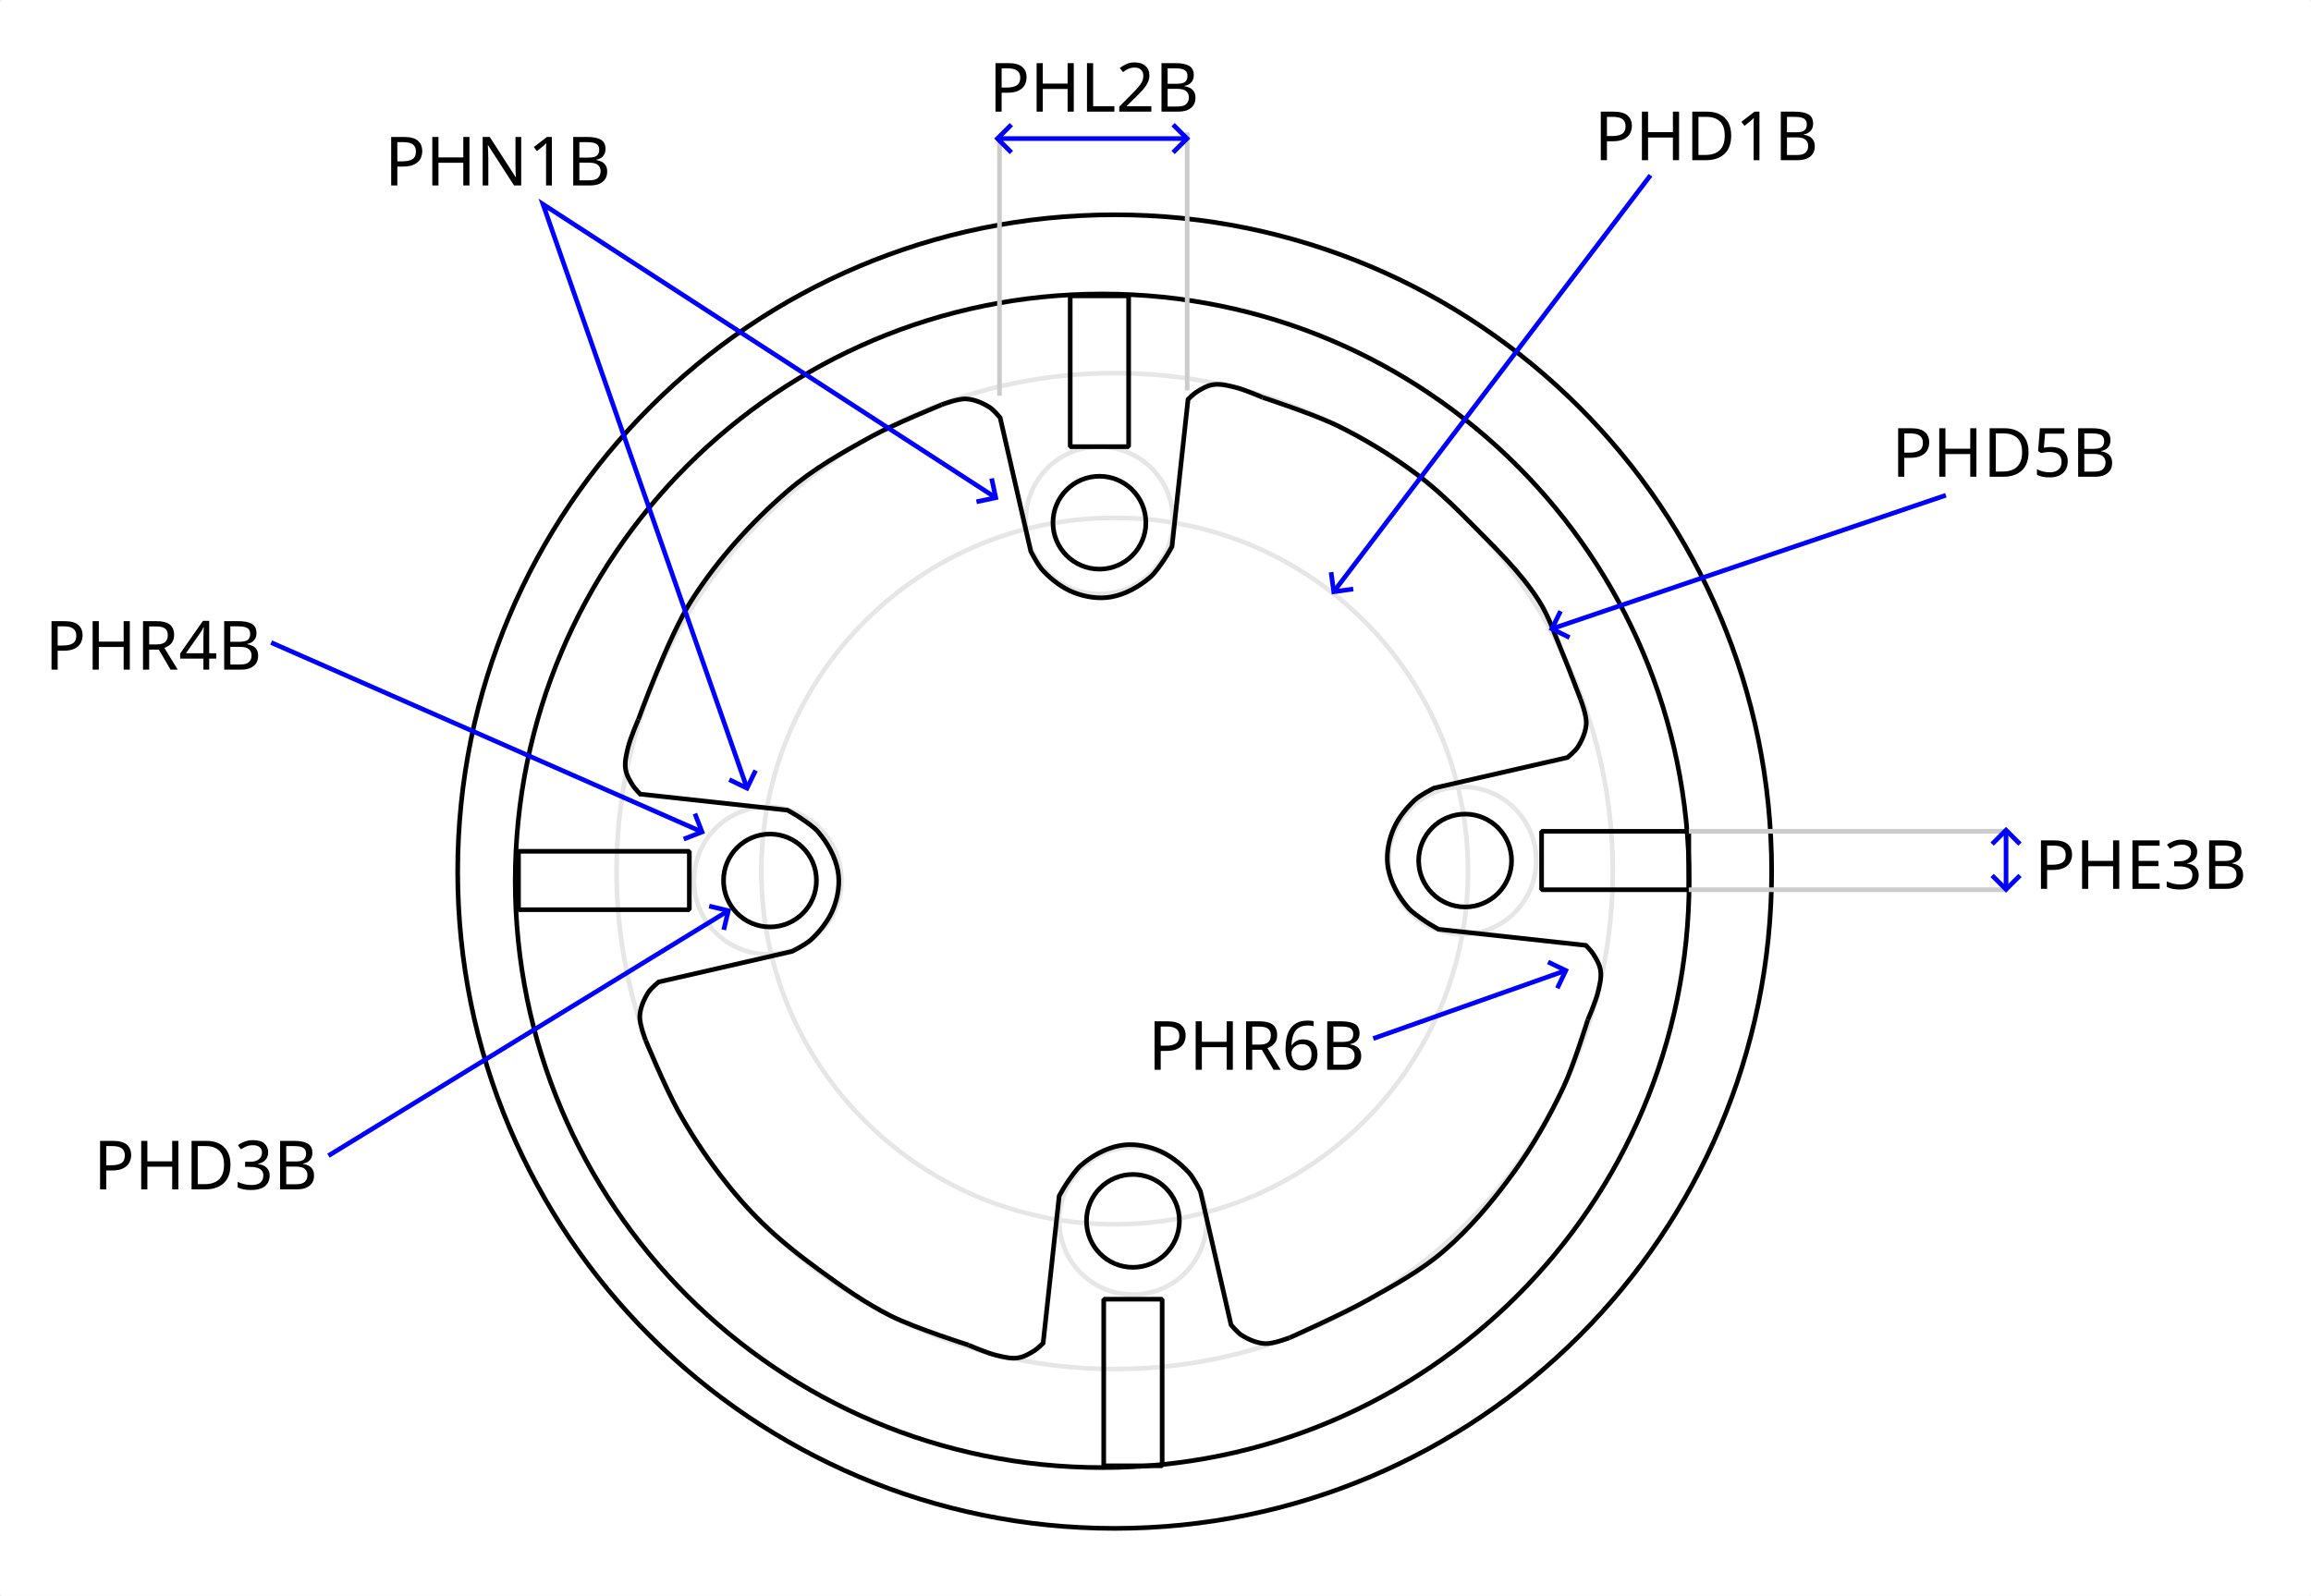
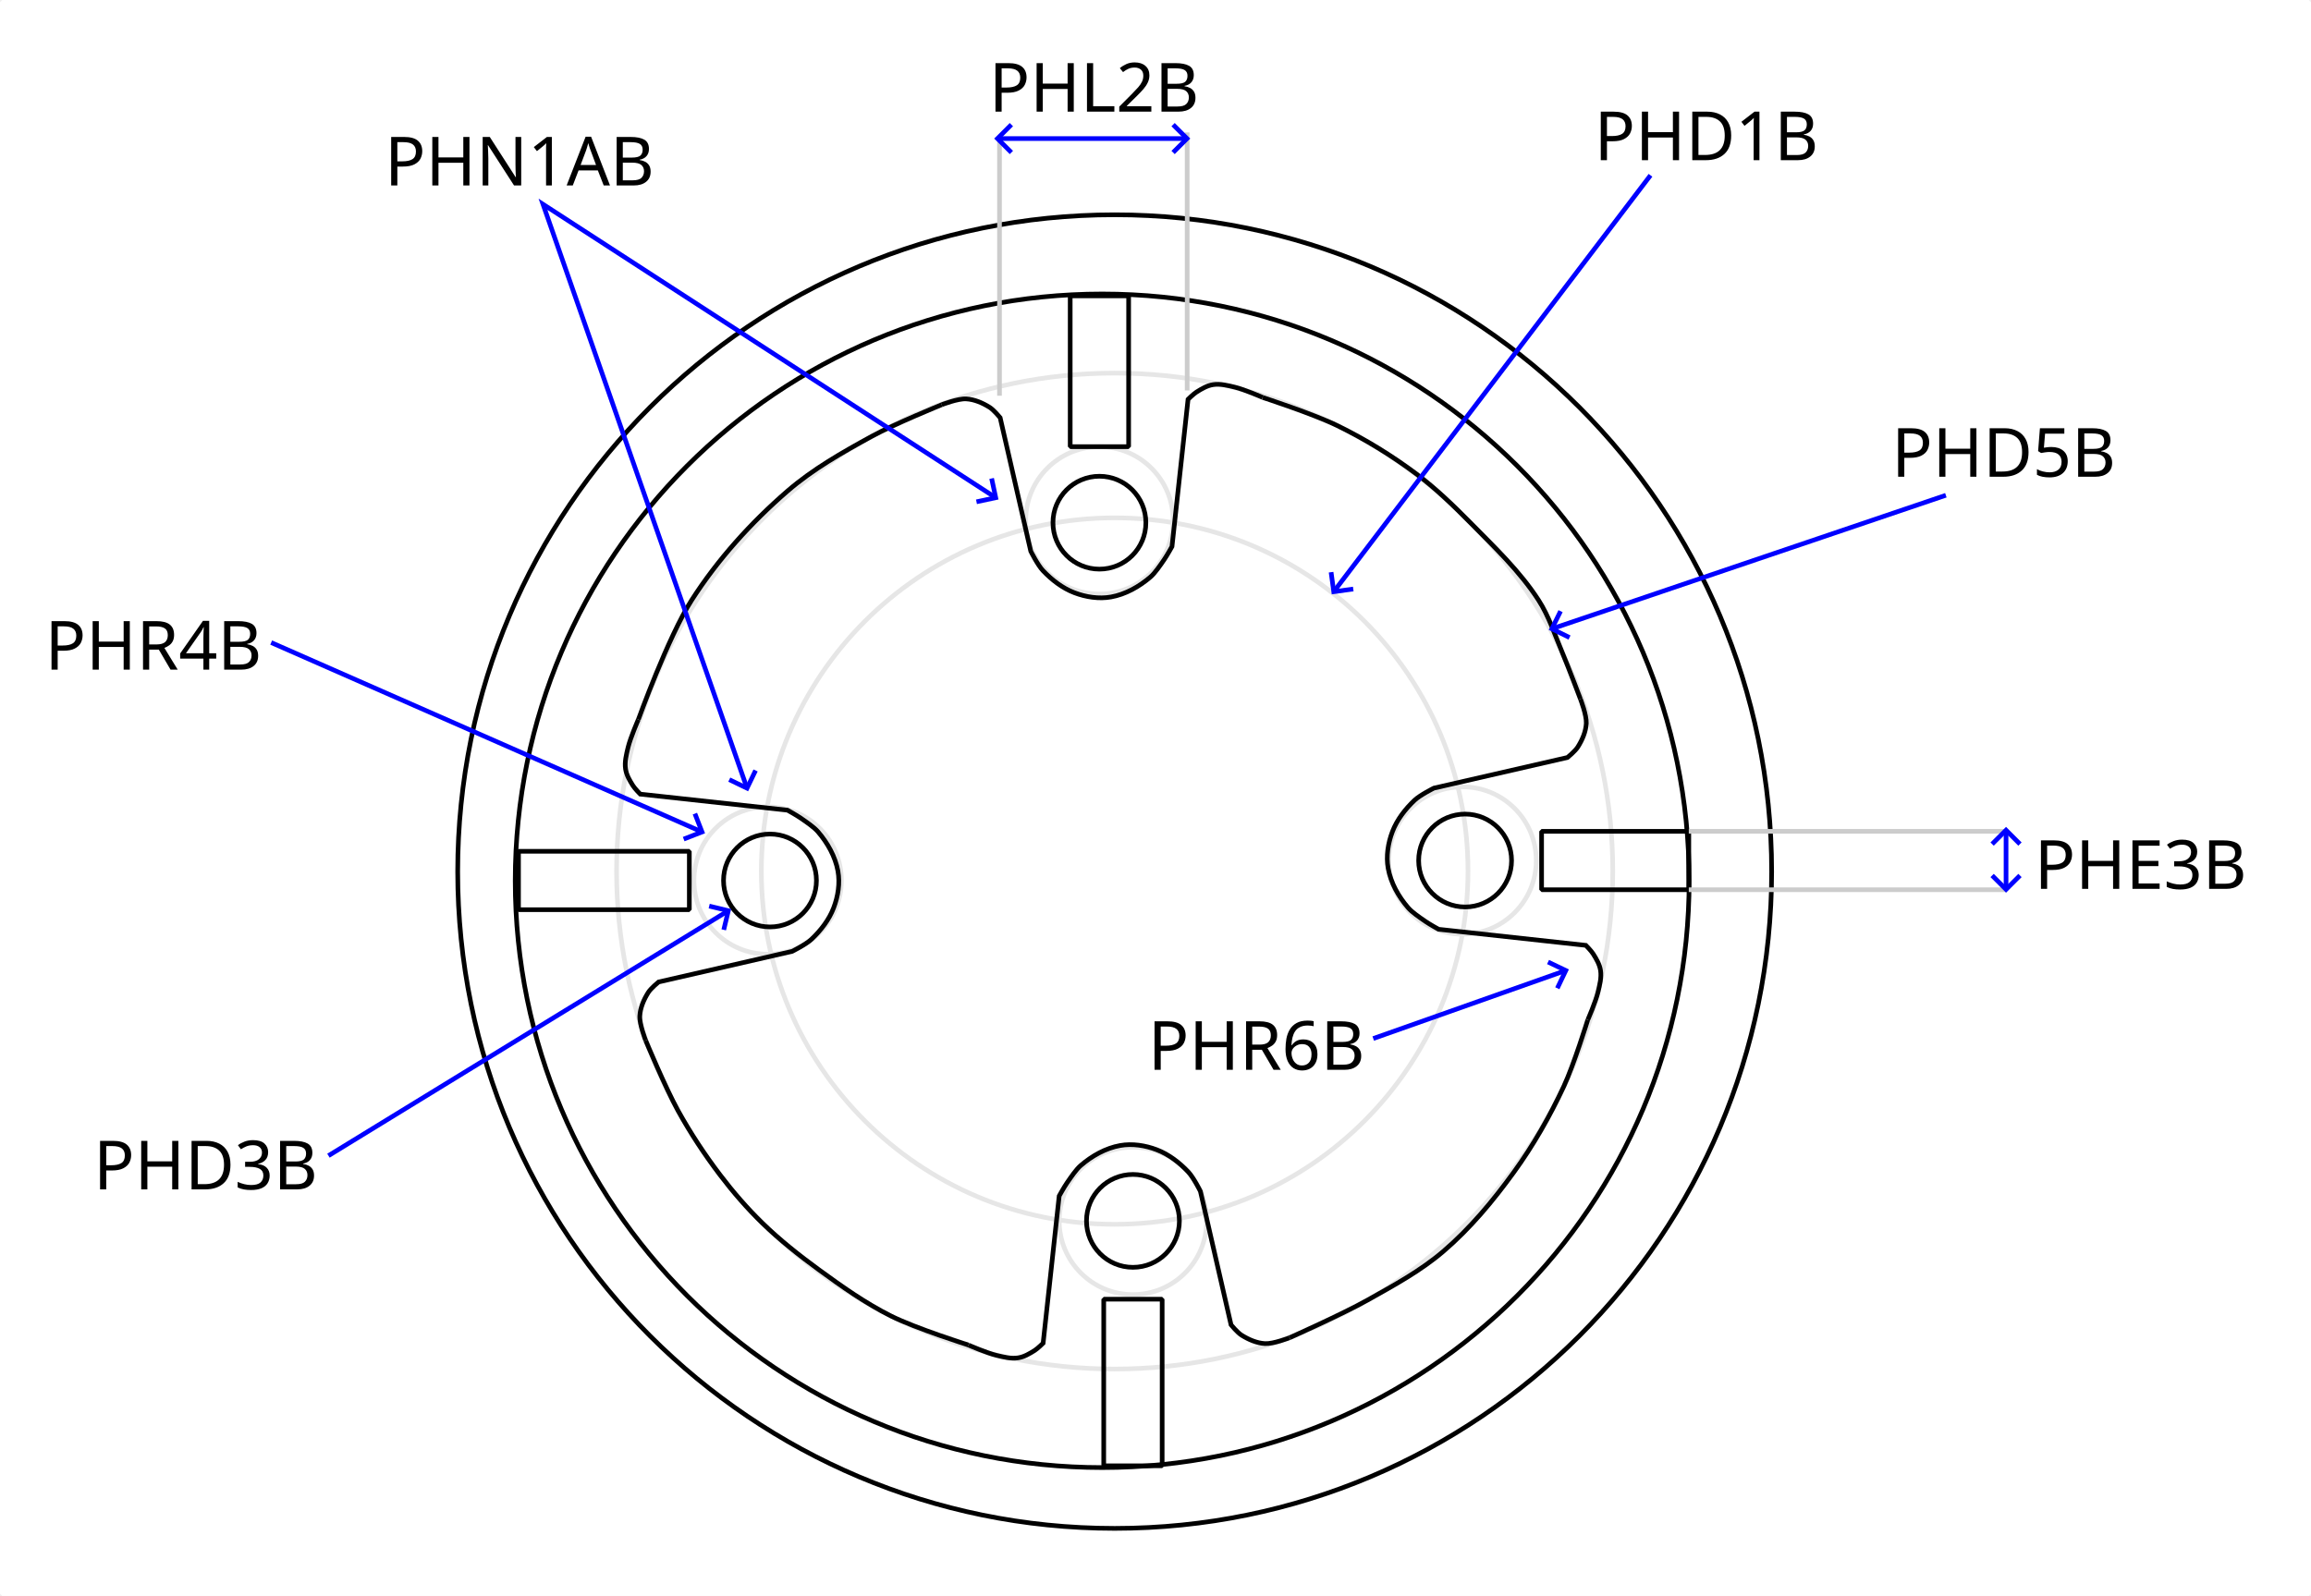
<svg xmlns="http://www.w3.org/2000/svg" width="498.613" height="344.436" viewBox="0 0 131.925 91.132" version="1.1" id="svg1">
  <defs id="defs1">
    <marker style="overflow:visible" id="ArrowWide-96" refX="0" refY="0" orient="auto-start-reverse" markerWidth="1" markerHeight="1" viewBox="0 0 1 1" preserveAspectRatio="xMidYMid">
      <path style="fill:none;stroke:context-stroke;stroke-width:1;stroke-linecap:butt" d="M 3,-3 0,0 3,3" transform="rotate(180,0.125,0)" id="path1-4" />
    </marker>
    <marker style="overflow:visible" id="ArrowWide-43-91-9" refX="0" refY="0" orient="auto-start-reverse" markerWidth="1" markerHeight="1" viewBox="0 0 1 1" preserveAspectRatio="xMidYMid">
      <path style="fill:none;stroke:context-stroke;stroke-width:1;stroke-linecap:butt" d="M 3,-3 0,0 3,3" transform="rotate(180,0.125,0)" id="path1-1-7-3" />
    </marker>
    <marker style="overflow:visible" id="ArrowWide-9-5-4-7-6" refX="0" refY="0" orient="auto-start-reverse" markerWidth="1" markerHeight="1" viewBox="0 0 1 1" preserveAspectRatio="xMidYMid">
      <path style="fill:none;stroke:context-stroke;stroke-width:1;stroke-linecap:butt" d="M 3,-3 0,0 3,3" transform="rotate(180,0.125,0)" id="path1-2-9-9-1-8" />
    </marker>
    <rect x="481.211" y="718.845" width="118.789" height="73.231" id="rect22-97" />
    <rect x="379.28" y="450.966" width="73.333" height="29.781" id="rect25" />
    <rect x="469.47" y="530.86" width="70.958" height="43.212" id="rect26" />
    <rect x="35.361" y="558.611" width="69.802" height="29.424" id="rect27-3" />
    <rect x="47.38" y="682.816" width="61.03" height="30.421" id="rect28-0" />
-     <rect x="104.834" y="471.822" width="61.849" height="33.015" id="rect30-5" />
+     <rect x="104.834" y="471.822" width="75.812" height="35.067" id="rect30-5" />
    <rect x="291.501" y="655.172" width="62.669" height="34.866" id="rect2-9" />
    <rect x="243.579" y="411.65" width="83.222" height="29.63" id="rect14" />
  </defs>
  <g id="layer1" transform="translate(-21.65227,-840.0339)">
    <rect style="fill:#ffffff;stroke:#ffffff;stroke-width:0.265;stroke-linejoin:bevel;stroke-dasharray:none;stroke-dashoffset:0" id="rect31-7" width="131.66" height="90.867" x="21.785" y="840.166" />
    <circle style="fill:none;stroke:#000000;stroke-width:0.265;stroke-linejoin:bevel;stroke-dasharray:none;stroke-dashoffset:0" id="circle23" cx="85.284" cy="889.802" r="37.504" />
    <circle style="fill:none;stroke:#e6e6e6;stroke-width:0.265;stroke-linejoin:bevel;stroke-dasharray:none;stroke-dashoffset:0" id="path14-4" cx="85.284" cy="889.773" r="28.434" />
    <circle style="fill:none;stroke:#e6e6e6;stroke-width:0.265;stroke-linejoin:bevel;stroke-dasharray:none;stroke-dashoffset:0" id="path14-4-1" cx="85.284" cy="889.773" r="20.17" />
    <circle style="fill:none;stroke:#000000;stroke-width:0.265;stroke-linejoin:bevel;stroke-dasharray:none;stroke-dashoffset:0" id="circle24" cx="84.413" cy="869.88" r="2.652" />
    <circle style="fill:none;stroke:#000000;stroke-width:0.265;stroke-linejoin:bevel;stroke-dasharray:none;stroke-dashoffset:0" id="path15-6" cx="65.607" cy="890.311" r="2.652" />
    <circle style="fill:none;stroke:#000000;stroke-width:0.265;stroke-linejoin:bevel;stroke-dasharray:none;stroke-dashoffset:0" id="path15-8" cx="105.289" cy="889.171" r="2.652" />
    <circle style="fill:none;stroke:#000000;stroke-width:0.265;stroke-linejoin:bevel;stroke-dasharray:none;stroke-dashoffset:0" id="path15-1" cx="86.327" cy="909.748" r="2.652" />
    <circle style="fill:none;stroke:#e6e6e6;stroke-width:0.265;stroke-linejoin:bevel;stroke-dasharray:none;stroke-dashoffset:0" id="path15-7" cx="84.413" cy="869.747" r="4.208" />
    <circle style="fill:none;stroke:#e6e6e6;stroke-width:0.265;stroke-linejoin:bevel;stroke-dasharray:none;stroke-dashoffset:0" id="path15-7-8" cx="65.475" cy="890.311" r="4.208" />
    <circle style="fill:none;stroke:#e6e6e6;stroke-width:0.265;stroke-linejoin:bevel;stroke-dasharray:none;stroke-dashoffset:0" id="path15-7-9" cx="86.327" cy="909.748" r="4.208" />
    <circle style="fill:none;stroke:#e6e6e6;stroke-width:0.265;stroke-linejoin:bevel;stroke-dasharray:none;stroke-dashoffset:0" id="path15-7-3" cx="105.141" cy="889.171" r="4.208" />
    <path style="fill:none;stroke:#000000;stroke-width:0.265px;stroke-linecap:butt;stroke-linejoin:miter;stroke-opacity:1" d="m 95.266,916.421 c 0,0 -0.919,0.36 -1.397,0.334 -0.475,-0.026 -0.941,-0.23 -1.344,-0.483 -0.237,-0.149 -0.598,-0.589 -0.598,-0.589 l -1.749,-7.626 c 0,0 -0.393,-0.789 -0.692,-1.104 -0.503,-0.532 -1.111,-1.004 -1.795,-1.265 -0.656,-0.251 -1.401,-0.367 -2.092,-0.244 -0.83,0.148 -1.618,0.594 -2.256,1.145 -0.256,0.221 -0.543,0.645 -0.782,0.992 -0.164,0.238 -0.444,0.743 -0.444,0.743 l -0.917,8.406 c 0,0 -0.302,0.3 -0.48,0.414 -0.294,0.186 -0.609,0.373 -0.953,0.425 -0.408,0.062 -0.828,-0.047 -1.23,-0.143 -0.551,-0.131 -1.595,-0.586 -1.595,-0.586" id="path24-5" />
    <path style="fill:none;stroke:#000000;stroke-width:0.265px;stroke-linecap:butt;stroke-linejoin:miter;stroke-opacity:1" d="m 111.872,879.948 c 0,0 0.36,0.919 0.334,1.397 -0.026,0.475 -0.23,0.941 -0.483,1.344 -0.149,0.237 -0.589,0.598 -0.589,0.598 l -7.626,1.749 c 0,0 -0.789,0.393 -1.104,0.692 -0.532,0.503 -1.004,1.111 -1.265,1.795 -0.251,0.656 -0.367,1.401 -0.244,2.092 0.148,0.83 0.594,1.618 1.145,2.256 0.221,0.256 0.645,0.543 0.992,0.782 0.238,0.164 0.743,0.444 0.743,0.444 l 8.406,0.917 c 0,0 0.3,0.302 0.414,0.48 0.186,0.294 0.373,0.609 0.425,0.953 0.062,0.408 -0.047,0.828 -0.143,1.23 -0.131,0.551 -0.586,1.595 -0.586,1.595" id="path16-8" />
    <path style="fill:none;stroke:#000000;stroke-width:0.265px;stroke-linecap:butt;stroke-linejoin:miter;stroke-opacity:1" d="m 75.407,863.145 c 0,0 0.919,-0.36 1.397,-0.334 0.475,0.026 0.941,0.23 1.344,0.483 0.237,0.149 0.598,0.589 0.598,0.589 l 1.749,7.626 c 0,0 0.393,0.789 0.692,1.104 0.503,0.532 1.111,1.004 1.795,1.265 0.656,0.251 1.401,0.367 2.092,0.244 0.83,-0.148 1.618,-0.594 2.256,-1.145 0.256,-0.221 0.543,-0.645 0.782,-0.992 0.164,-0.238 0.444,-0.743 0.444,-0.743 l 0.917,-8.406 c 0,0 0.302,-0.3 0.48,-0.414 0.294,-0.186 0.609,-0.373 0.953,-0.425 0.408,-0.062 0.828,0.047 1.23,0.143 0.551,0.131 1.595,0.586 1.595,0.586" id="path16-8-6" />
    <path style="fill:none;stroke:#000000;stroke-width:0.265px;stroke-linecap:butt;stroke-linejoin:miter;stroke-opacity:1" d="m 58.51,899.445 c 0,0 -0.36,-0.919 -0.334,-1.397 0.026,-0.475 0.23,-0.941 0.483,-1.344 0.149,-0.237 0.589,-0.598 0.589,-0.598 l 7.626,-1.749 c 0,0 0.789,-0.393 1.104,-0.692 0.532,-0.503 1.004,-1.111 1.265,-1.795 0.251,-0.656 0.367,-1.401 0.244,-2.092 -0.148,-0.83 -0.594,-1.618 -1.145,-2.256 -0.221,-0.256 -0.645,-0.543 -0.992,-0.782 -0.238,-0.164 -0.743,-0.444 -0.743,-0.444 l -8.406,-0.917 c 0,0 -0.3,-0.302 -0.414,-0.48 -0.186,-0.294 -0.373,-0.609 -0.425,-0.953 -0.062,-0.408 0.047,-0.828 0.143,-1.23 0.131,-0.551 0.586,-1.595 0.586,-1.595" id="path16-8-3" />
    <path style="fill:none;stroke:#000000;stroke-width:0.265px;stroke-linecap:butt;stroke-linejoin:miter;stroke-opacity:1" d="m 58.093,881.121 c 0,0 1.699,-4.722 3.042,-6.816 1.491,-2.326 3.38,-4.421 5.469,-6.229 1.448,-1.253 3.137,-2.211 4.817,-3.129 1.279,-0.7 3.986,-1.802 3.986,-1.802" id="path25" />
    <path style="fill:none;stroke:#000000;stroke-width:0.265px;stroke-linecap:butt;stroke-linejoin:miter;stroke-opacity:1" d="m 93.731,862.728 c 0,0 2.912,0.948 4.282,1.619 1.577,0.772 3.086,1.697 4.492,2.748 1.109,0.829 2.109,1.799 3.081,2.784 1.381,1.399 2.829,2.775 3.896,4.426 0.597,0.924 0.933,1.993 1.36,3.006 0.366,0.87 1.03,2.637 1.03,2.637" id="path26-06" />
    <path style="fill:none;stroke:#000000;stroke-width:0.265px;stroke-linecap:butt;stroke-linejoin:miter;stroke-opacity:1" d="m 58.51,899.445 c 0,0 1.135,2.72 1.847,4.007 0.707,1.277 1.513,2.503 2.396,3.666 0.743,0.978 1.55,1.913 2.431,2.767 0.995,0.965 2.088,1.83 3.207,2.647 1.317,0.961 2.659,1.913 4.117,2.644 1.411,0.707 4.433,1.662 4.433,1.662" id="path27-4" />
    <path style="fill:none;stroke:#000000;stroke-width:0.265px;stroke-linecap:butt;stroke-linejoin:miter;stroke-opacity:1" d="m 95.266,916.421 c 0,0 3.011,-1.342 4.448,-2.147 1.497,-0.839 3.026,-1.669 4.33,-2.785 1.535,-1.313 2.844,-2.89 4.03,-4.526 1.11,-1.531 2.054,-3.19 2.853,-4.904 0.567,-1.216 1.363,-3.788 1.363,-3.788" id="path28-6" />
    <circle style="fill:none;stroke:#000000;stroke-width:0.265;stroke-linejoin:bevel;stroke-dasharray:none;stroke-dashoffset:0" id="path14-5" cx="84.571" cy="890.327" r="33.507" />
    <rect style="fill:none;stroke:#000000;stroke-width:0.265;stroke-linejoin:bevel;stroke-dasharray:none;stroke-dashoffset:0" id="rect20" width="8.403" height="3.336" x="109.655" y="887.503" />
    <rect style="fill:none;stroke:#000000;stroke-width:0.265;stroke-linejoin:bevel;stroke-dasharray:none;stroke-dashoffset:0" id="rect20-9" width="9.752" height="3.336" x="51.251" y="888.643" />
    <rect style="fill:none;stroke:#000000;stroke-width:0.265;stroke-linejoin:bevel;stroke-dasharray:none;stroke-dashoffset:0" id="rect20-9-2" width="9.513" height="3.336" x="914.22" y="-87.995" transform="rotate(90)" />
    <rect style="fill:none;stroke:#000000;stroke-width:0.265;stroke-linejoin:bevel;stroke-dasharray:none;stroke-dashoffset:0" id="rect20-9-7" width="8.61" height="3.336" x="-865.539" y="82.745" transform="rotate(-90)" />
    <path style="fill:none;stroke:#cccccc;stroke-width:0.265px;stroke-linecap:butt;stroke-linejoin:miter;stroke-opacity:1" d="m 118.058,887.503 h 18.111" id="path29" />
    <path style="fill:none;stroke:#cccccc;stroke-width:0.265px;stroke-linecap:butt;stroke-linejoin:miter;stroke-opacity:1" d="m 118.058,890.839 h 18.111" id="path21-1" />
    <path style="fill:none;stroke:#0000ff;stroke-width:0.265px;stroke-linecap:butt;stroke-linejoin:miter;stroke-opacity:1;marker-start:url(#ArrowWide-43-91-9);marker-end:url(#ArrowWide-9-5-4-7-6)" d="m 136.169,887.503 v 3.251" id="path7-0-5-2" />
    <text xml:space="preserve" transform="matrix(0.2645833,0,0,0.2645833,10.46534,697.1607)" id="text22-2" style="font-size:14.667px;line-height:1.25;font-family:sans-serif;white-space:pre;shape-inside:url(#rect22-97);display:inline">
      <tspan x="481.211" y="731.822" id="tspan1">PHE3B</tspan>
    </text>
    <path style="fill:none;stroke:#0000ff;stroke-width:0.265px;stroke-linecap:butt;stroke-linejoin:miter;stroke-opacity:1;marker-start:url(#ArrowWide-96)" d="M 97.83,873.767 115.872,850.044" id="path30" />
    <path style="fill:none;stroke:#0000ff;stroke-width:0.265px;stroke-linecap:butt;stroke-linejoin:miter;stroke-opacity:1;marker-start:url(#ArrowWide-96)" d="m 110.303,875.919 22.43,-7.605" id="path31-8" />
    <path style="fill:none;stroke:#0000ff;stroke-width:0.265px;stroke-linecap:butt;stroke-linejoin:miter;stroke-opacity:1;marker-start:url(#ArrowWide-96)" d="m 63.174,892.07 -22.772,13.955" id="path32-6" />
    <path style="fill:#999999;stroke:#0000ff;stroke-width:0.265px;stroke-linecap:butt;stroke-linejoin:miter;stroke-opacity:1;marker-start:url(#ArrowWide-96)" d="M 61.668,887.513 37.133,876.725" id="path33-2" />
    <text xml:space="preserve" transform="matrix(0.2645833,0,0,0.2645833,12.30768,726.4276)" id="text25" style="font-size:14.667px;line-height:1.25;font-family:sans-serif;white-space:pre;shape-inside:url(#rect25);display:inline">
      <tspan x="379.279" y="463.943" id="tspan2">PHD1B</tspan>
    </text>
    <text xml:space="preserve" transform="matrix(0.2645833,0,0,0.2645833,5.418223,723.3665)" id="text26" style="font-size:14.667px;line-height:1.25;font-family:sans-serif;white-space:pre;shape-inside:url(#rect26);display:inline">
      <tspan x="469.471" y="543.836" id="tspan3">PHD5B</tspan>
    </text>
    <text xml:space="preserve" transform="matrix(0.2645833,0,0,0.2645833,14.86178,727.038)" id="text27-7" style="font-size:14.667px;line-height:1.25;font-family:sans-serif;white-space:pre;shape-inside:url(#rect27-3);display:inline">
      <tspan x="35.361" y="571.588" id="tspan4">PHR4B</tspan>
    </text>
    <text xml:space="preserve" transform="matrix(0.2645833,0,0,0.2645833,14.4523,723.8533)" id="text28" style="font-size:14.667px;line-height:1.25;font-family:sans-serif;white-space:pre;shape-inside:url(#rect28-0);display:inline">
      <tspan x="47.381" y="695.793" id="tspan5">PHD3B</tspan>
    </text>
    <path style="fill:none;stroke:#0000ff;stroke-width:0.265px;stroke-linecap:butt;stroke-linejoin:miter;stroke-opacity:1;marker-start:url(#ArrowWide-96);marker-end:url(#ArrowWide-96)" d="M 64.275,884.978 52.65,851.698 78.439,868.417" id="path35-29" />
    <text xml:space="preserve" transform="matrix(0.2645833,0,0,0.2645833,15.86876,722.3535)" id="text30" style="font-size:14.667px;line-height:1.25;font-family:sans-serif;white-space:pre;shape-inside:url(#rect30-5);display:inline">
-       <tspan x="104.834" y="484.799" id="tspan6">PHN1B</tspan>
+       <tspan x="104.834" y="484.799" id="tspan6">PHN1AB</tspan>
    </text>
    <text xml:space="preserve" transform="matrix(0.2645833,0,0,0.2645833,10.05796,724.3408)" id="text2" style="font-size:14.667px;line-height:1.25;font-family:sans-serif;white-space:pre;shape-inside:url(#rect2-9);display:inline">
      <tspan x="291.502" y="668.148" id="tspan7">PHR6B</tspan>
    </text>
    <path style="fill:none;stroke:#0000ff;stroke-width:0.265px;stroke-linecap:butt;stroke-linejoin:miter;stroke-opacity:1;marker-end:url(#ArrowWide-96)" d="m 100.045,899.336 10.93,-3.864" id="path36" />
    <path style="fill:none;stroke:#cccccc;stroke-width:0.265px;stroke-linecap:butt;stroke-linejoin:miter;stroke-opacity:1" d="M 78.709,862.631 V 847.898" id="path37-8" />
    <path style="fill:none;stroke:#cccccc;stroke-width:0.265px;stroke-linecap:butt;stroke-linejoin:miter;stroke-opacity:1" d="M 89.423,862.33 V 847.597" id="path8-5" />
    <path style="fill:none;stroke:#0000ff;stroke-width:0.265px;stroke-linecap:butt;stroke-linejoin:miter;stroke-opacity:1;marker-start:url(#ArrowWide-96);marker-end:url(#ArrowWide-96)" d="m 78.659,847.946 h 10.689" id="path8-2-13" />
    <text xml:space="preserve" transform="matrix(0.2645833,0,0,0.2645833,13.65724,734.0587)" id="text13" style="font-size:14.667px;line-height:1.25;font-family:sans-serif;white-space:pre;shape-inside:url(#rect14);display:inline">
      <tspan x="243.578" y="424.627" id="tspan8">PHL2B</tspan>
    </text>
  </g>
</svg>
